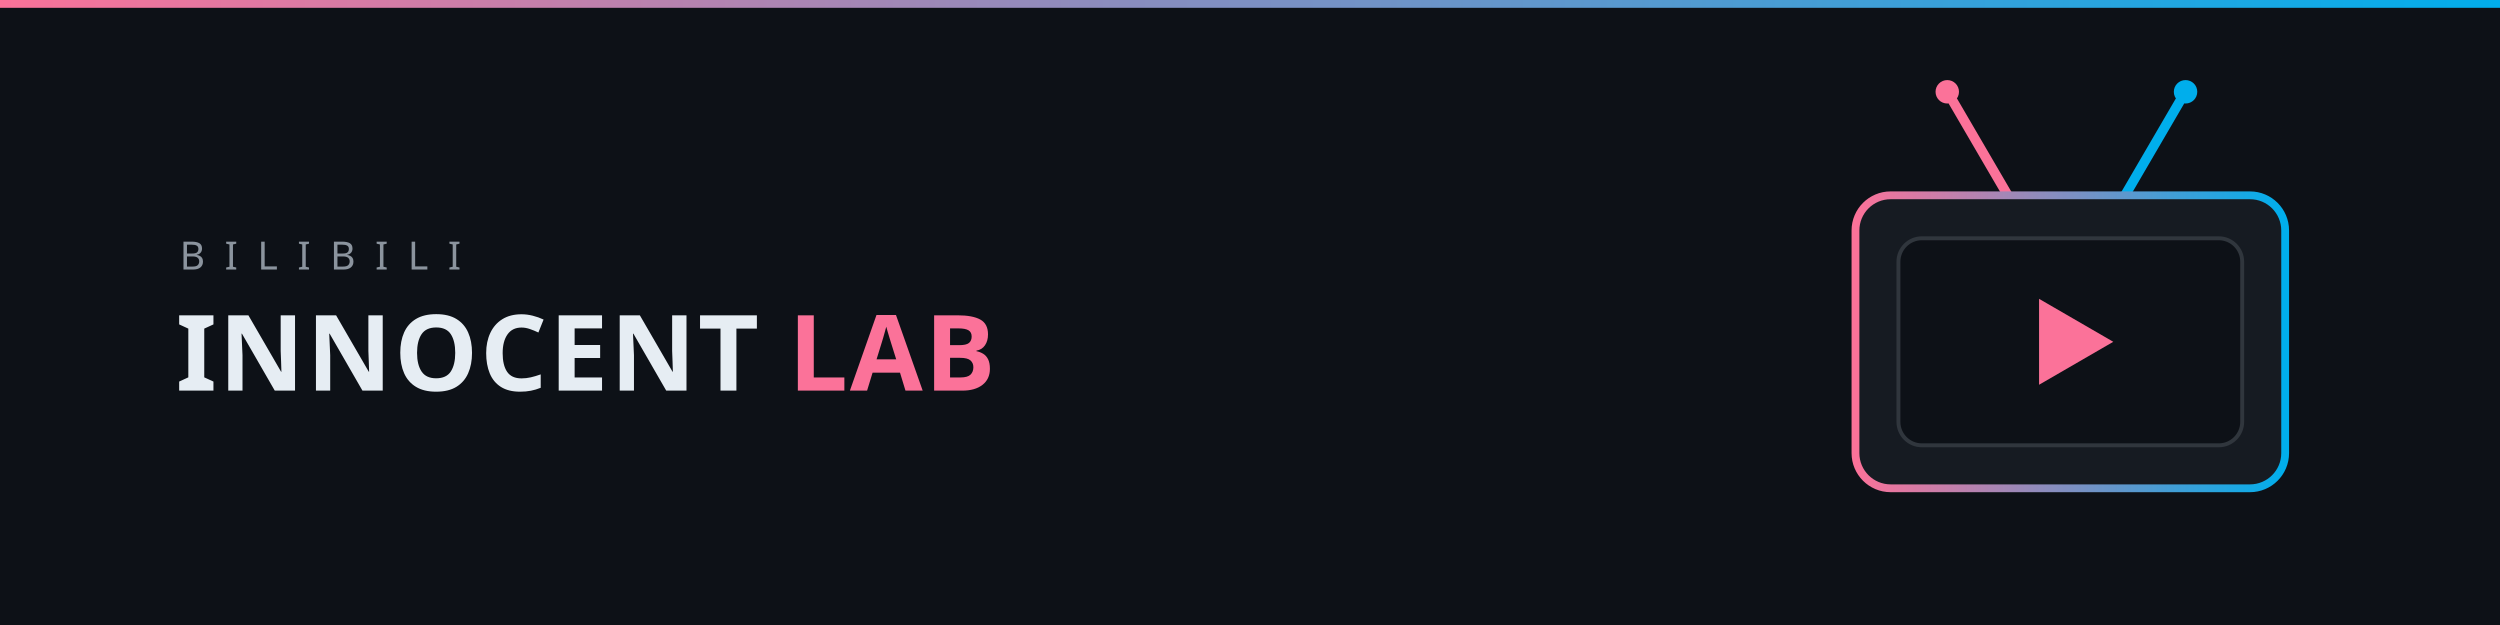
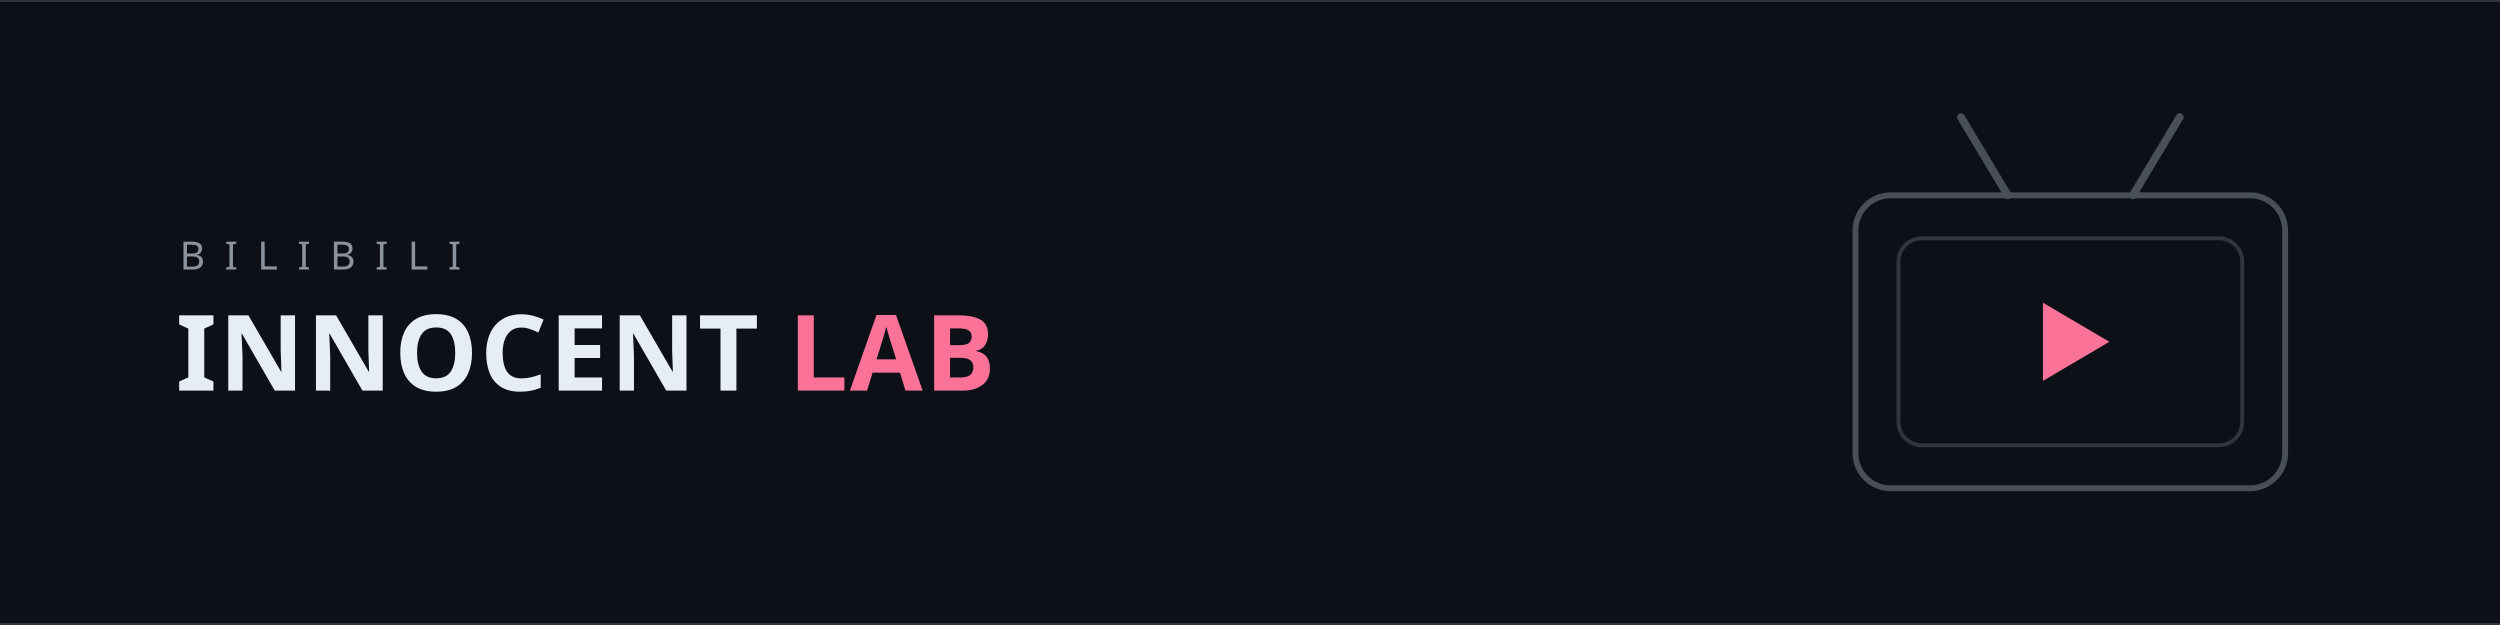
<svg xmlns="http://www.w3.org/2000/svg" width="1280" height="320" viewBox="0 0 1280 320" role="img" aria-label="Bilibili Innocent Lab">
-   <defs>
-     <linearGradient id="accent" x1="0" y1="0" x2="1" y2="0">
-       <stop offset="0" stop-color="#FB7299" />
-       <stop offset="1" stop-color="#00AEEC" />
-     </linearGradient>
-   </defs>
  <rect width="1280" height="320" fill="#0d1117" />
-   <rect width="1280" height="4" fill="url(#accent)" />
+   <rect y="0" width="1280" height="1" fill="#30363d" />
+   <rect y="319" width="1280" height="1" fill="#30363d" />
  <text x="92" y="138" font-family="'Segoe UI','PingFang SC','Microsoft YaHei',sans-serif" font-size="20" letter-spacing="10" fill="#8b949e">BILIBILI</text>
  <text x="90" y="200" font-family="'Segoe UI','PingFang SC','Microsoft YaHei',sans-serif" font-size="54" font-weight="700" letter-spacing="1" fill="#e6edf3">INNOCENT <tspan fill="#FB7299">LAB</tspan>
  </text>
-   <g>
-     <path d="M 1028 100 L 1000 52" stroke="#FB7299" stroke-width="5" stroke-linecap="round" fill="none" />
-     <path d="M 1088 100 L 1116 52" stroke="#00AEEC" stroke-width="5" stroke-linecap="round" fill="none" />
-     <circle cx="997" cy="47" r="6" fill="#FB7299" />
-     <circle cx="1119" cy="47" r="6" fill="#00AEEC" />
-     <rect x="950" y="100" width="220" height="150" rx="18" fill="#161b22" stroke="url(#accent)" stroke-width="4" />
-     <rect x="972" y="122" width="176" height="106" rx="12" fill="#0d1117" stroke="#30363d" stroke-width="2" />
-     <path d="M 1044 153 L 1044 197 L 1082 175 Z" fill="#FB7299">
-       <animate attributeName="opacity" values="0.7;1;0.7" dur="3s" repeatCount="indefinite" />
-     </path>
+   <g fill="none" stroke="#484f58" stroke-linecap="round">
+     <path d="M 1028 100 L 1004 60" stroke-width="4" />
+     <path d="M 1092 100 L 1116 60" stroke-width="4" />
+     <rect x="950" y="100" width="220" height="150" rx="18" stroke-width="3" />
+     <rect x="972" y="122" width="176" height="106" rx="12" stroke="#30363d" stroke-width="2" />
  </g>
+   <path d="M 1046 155 L 1046 195 L 1080 175 Z" fill="#FB7299" />
</svg>
